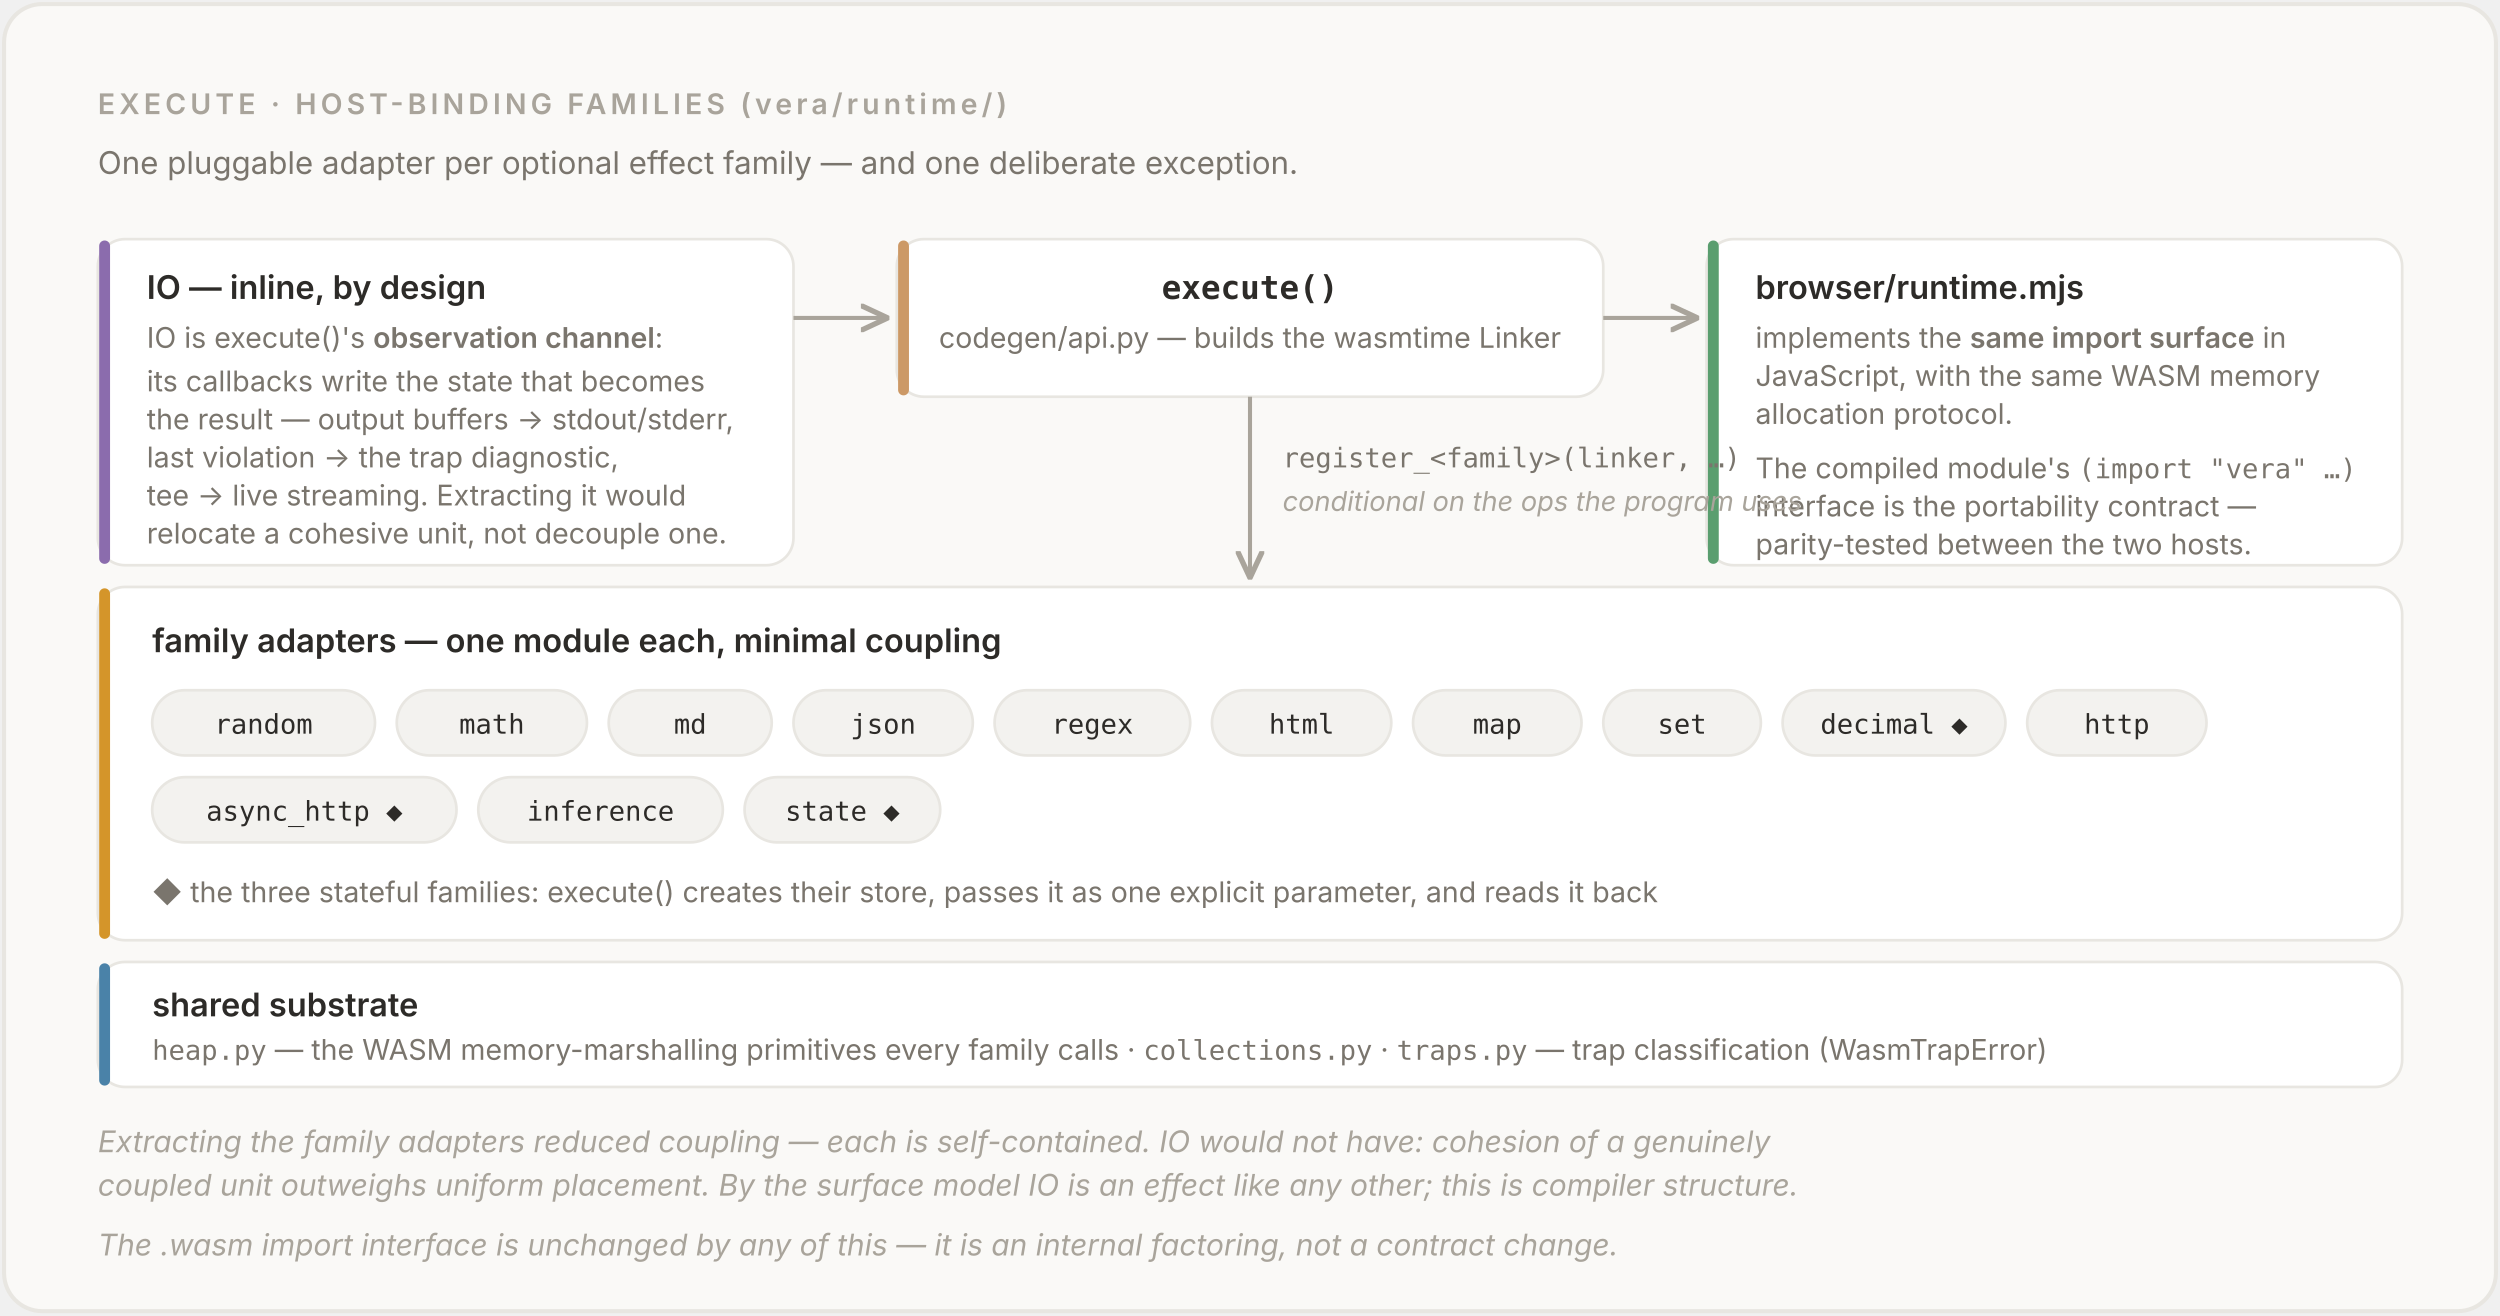
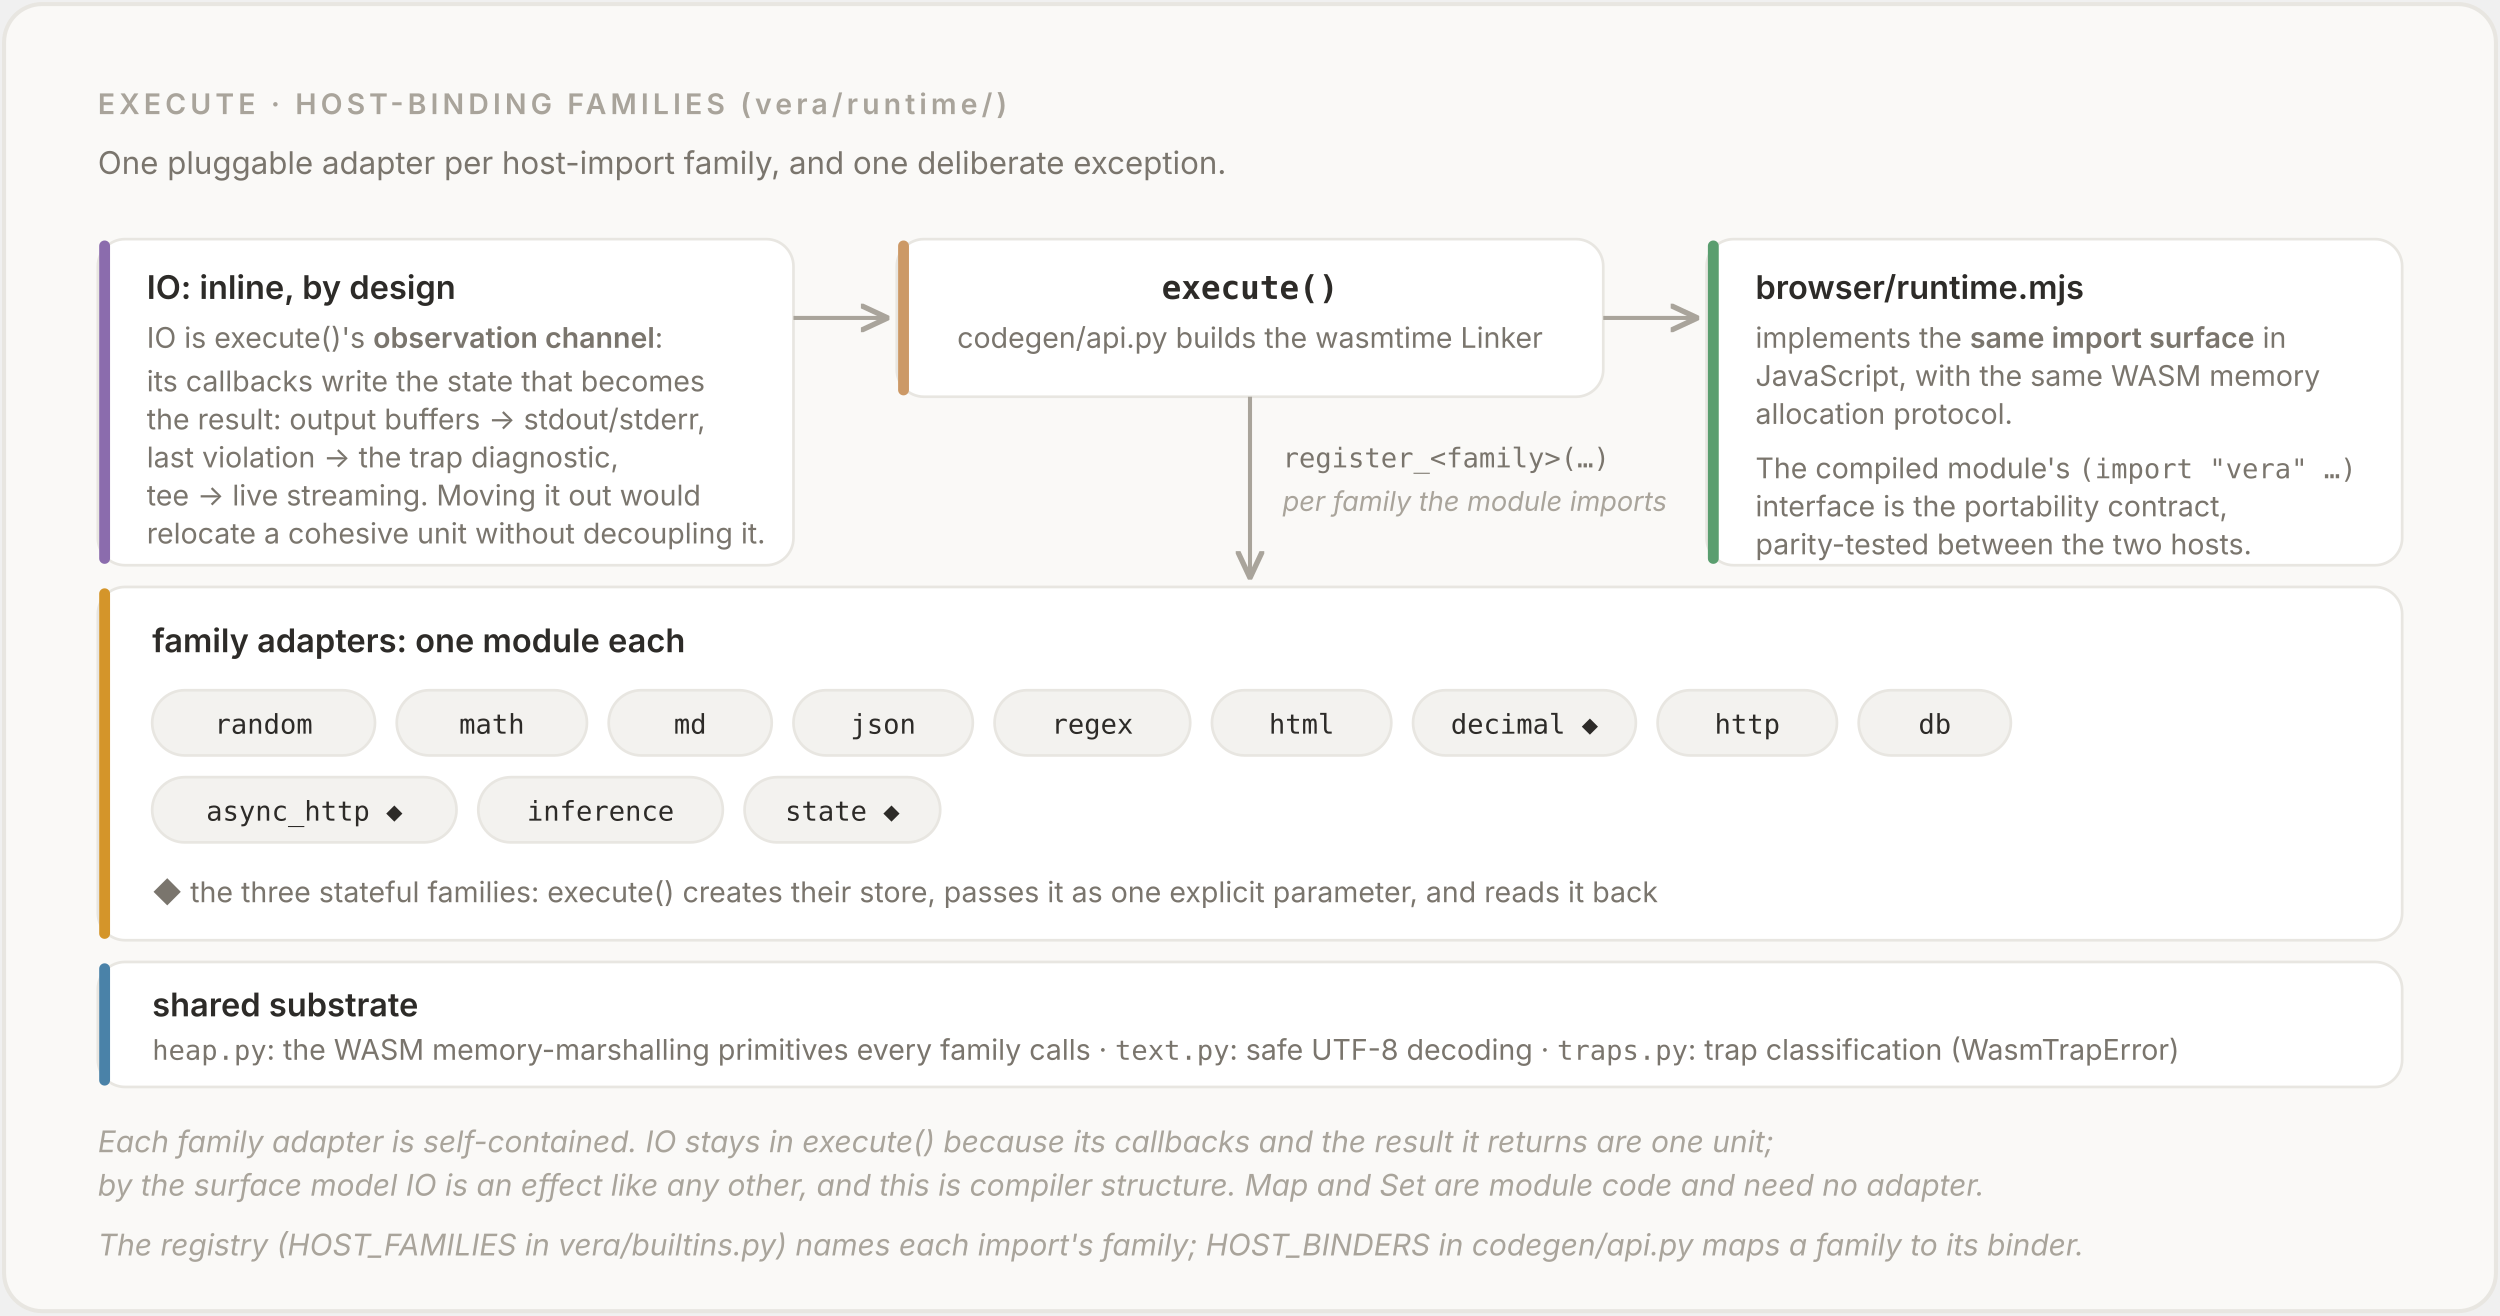
<svg xmlns="http://www.w3.org/2000/svg" width="920" height="484" viewBox="0 0 920 484" role="img" aria-labelledby="title">
  <defs>
    <marker id="arr" viewBox="0 0 8 8" refX="7" refY="4" markerWidth="7" markerHeight="7" orient="auto-start-reverse">
      <path d="M0,0.5 L7.5,4 L0,7.5" fill="none" stroke="#a9a49b" stroke-width="1.5" stroke-linecap="round" stroke-linejoin="round" />
    </marker>
    <style>
      .f  { font-family: -apple-system, BlinkMacSystemFont, 'Segoe UI', system-ui, sans-serif; }
      .m  { font-family: 'SF Mono', Menlo, Monaco, Consolas, monospace; }
      .micro { font-size: 10.5px; font-weight: 600; letter-spacing: 1.5px; fill: #a9a49b; }
      .sub { font-size: 11.5px; fill: #7a756d; }
      .card { fill: #ffffff; stroke: #e8e6e1; stroke-width: 1; }
      .t { font-size: 12px; font-weight: 600; fill: #2d2b28; }
      .d { font-size: 10.5px; fill: #7a756d; }
      .pill { fill: #f3f2ef; stroke: #e8e6e1; stroke-width: 1; }
      .pt { font-size: 10px; fill: #2d2b28; }
      .edge { fill: none; stroke: #a9a49b; stroke-width: 1.5; }
      .footi { font-size: 11px; font-style: italic; fill: #a9a49b; }
    </style>
  </defs>
  <rect x="1.5" y="1.5" width="917" height="481" rx="14" fill="#faf9f7" stroke="#e8e6e1" stroke-width="1.5" />
  <text class="f micro" x="36" y="42">EXECUTE · HOST-BINDING FAMILIES (vera/runtime/)</text>
-   <text class="f sub" x="36" y="64">One pluggable adapter per optional effect family — and one deliberate exception.</text>
+   <text class="f sub" x="36" y="64">One pluggable adapter per host-import family, and one deliberate exception.</text>
  <g>
    <rect class="card" x="330" y="88" width="260" height="58" rx="10" />
    <rect x="330.5" y="88.5" width="4" height="57" rx="2" fill="#cc9966" />
    <text class="m t" x="460" y="110" text-anchor="middle" font-size="12.5px">execute()</text>
-     <text class="f d" x="460" y="128" text-anchor="middle">codegen/api.py — builds the wasmtime Linker</text>
+     <text class="f d" x="460" y="128" text-anchor="middle">codegen/api.py builds the wasmtime Linker</text>
  </g>
  <g>
    <rect class="card" x="36" y="88" width="256" height="120" rx="10" />
    <rect x="36.5" y="88.5" width="4" height="119" rx="2" fill="#8b6cad" />
-     <text class="f t" x="54" y="110">IO — inline, by design</text>
+     <text class="f t" x="54" y="110">IO: inline, by design</text>
    <text class="f d" x="54" y="128">IO is execute()'s <tspan font-weight="600">observation channel</tspan>:</text>
    <text class="f d" x="54" y="144">its callbacks write the state that becomes</text>
-     <text class="f d" x="54" y="158">the result — output buffers → stdout/stderr,</text>
+     <text class="f d" x="54" y="158">the result: output buffers → stdout/stderr,</text>
    <text class="f d" x="54" y="172">last violation → the trap diagnostic,</text>
-     <text class="f d" x="54" y="186">tee → live streaming. Extracting it would</text>
-     <text class="f d" x="54" y="200">relocate a cohesive unit, not decouple one.</text>
+     <text class="f d" x="54" y="186">tee → live streaming. Moving it out would</text>
+     <text class="f d" x="54" y="200">relocate a cohesive unit without decoupling it.</text>
  </g>
  <line class="edge" x1="292" y1="117" x2="326" y2="117" marker-end="url(#arr)" />
  <g>
    <rect class="card" x="628" y="88" width="256" height="120" rx="10" />
    <rect x="628.5" y="88.5" width="4" height="119" rx="2" fill="#5a9e6f" />
    <text class="f t" x="646" y="110">browser/runtime.mjs</text>
    <text class="f d" x="646" y="128">implements the <tspan font-weight="600">same import surface</tspan> in</text>
    <text class="f d" x="646" y="142">JavaScript, with the same WASM memory</text>
    <text class="f d" x="646" y="156">allocation protocol.</text>
    <text class="f d" x="646" y="176">The compiled module's <tspan class="m" font-size="10px">(import "vera" …)</tspan>
    </text>
-     <text class="f d" x="646" y="190">interface is the portability contract —</text>
+     <text class="f d" x="646" y="190">interface is the portability contract,</text>
    <text class="f d" x="646" y="204">parity-tested between the two hosts.</text>
  </g>
  <line class="edge" x1="590" y1="117" x2="624" y2="117" marker-end="url(#arr)" />
  <line class="edge" x1="460" y1="146" x2="460" y2="212" marker-end="url(#arr)" />
-   <text class="m" x="472" y="172" font-size="10px" fill="#7a756d">register_&lt;family&gt;(linker, …)</text>
-   <text class="f" x="472" y="188" font-size="10px" font-style="italic" fill="#a9a49b">conditional on the ops the program uses</text>
+   <text class="m" x="472" y="172" font-size="10px" fill="#7a756d">register_&lt;family&gt;(…)</text>
+   <text class="f" x="472" y="188" font-size="10px" font-style="italic" fill="#a9a49b">per family the module imports</text>
  <g>
    <rect class="card" x="36" y="216" width="848" height="130" rx="10" />
    <rect x="36.5" y="216.5" width="4" height="129" rx="2" fill="#d4952a" />
-     <text class="f t" x="56" y="240">family adapters — one module each, minimal coupling</text>
+     <text class="f t" x="56" y="240">family adapters: one module each</text>
    <rect class="pill" x="56" y="254" width="82" height="24" rx="12" />
    <text class="m pt" x="97" y="270" text-anchor="middle">random</text>
    <rect class="pill" x="146" y="254" width="70" height="24" rx="12" />
    <text class="m pt" x="181" y="270" text-anchor="middle">math</text>
    <rect class="pill" x="224" y="254" width="60" height="24" rx="12" />
    <text class="m pt" x="254" y="270" text-anchor="middle">md</text>
    <rect class="pill" x="292" y="254" width="66" height="24" rx="12" />
    <text class="m pt" x="325" y="270" text-anchor="middle">json</text>
    <rect class="pill" x="366" y="254" width="72" height="24" rx="12" />
    <text class="m pt" x="402" y="270" text-anchor="middle">regex</text>
    <rect class="pill" x="446" y="254" width="66" height="24" rx="12" />
    <text class="m pt" x="479" y="270" text-anchor="middle">html</text>
-     <rect class="pill" x="520" y="254" width="62" height="24" rx="12" />
-     <text class="m pt" x="551" y="270" text-anchor="middle">map</text>
-     <rect class="pill" x="590" y="254" width="58" height="24" rx="12" />
-     <text class="m pt" x="619" y="270" text-anchor="middle">set</text>
-     <rect class="pill" x="656" y="254" width="82" height="24" rx="12" />
-     <text class="m pt" x="697" y="270" text-anchor="middle">decimal ◆</text>
-     <rect class="pill" x="746" y="254" width="66" height="24" rx="12" />
-     <text class="m pt" x="779" y="270" text-anchor="middle">http</text>
+     <rect class="pill" x="520" y="254" width="82" height="24" rx="12" />
+     <text class="m pt" x="561" y="270" text-anchor="middle">decimal ◆</text>
+     <rect class="pill" x="610" y="254" width="66" height="24" rx="12" />
+     <text class="m pt" x="643" y="270" text-anchor="middle">http</text>
+     <rect class="pill" x="684" y="254" width="56" height="24" rx="12" />
+     <text class="m pt" x="712" y="270" text-anchor="middle">db</text>
    <rect class="pill" x="56" y="286" width="112" height="24" rx="12" />
    <text class="m pt" x="112" y="302" text-anchor="middle">async_http ◆</text>
    <rect class="pill" x="176" y="286" width="90" height="24" rx="12" />
    <text class="m pt" x="221" y="302" text-anchor="middle">inference</text>
    <rect class="pill" x="274" y="286" width="72" height="24" rx="12" />
    <text class="m pt" x="310" y="302" text-anchor="middle">state ◆</text>
    <text class="f d" x="56" y="332">◆ the three stateful families: execute() creates their store, passes it as one explicit parameter, and reads it back</text>
  </g>
  <g>
    <rect class="card" x="36" y="354" width="848" height="46" rx="10" />
    <rect x="36.5" y="354.5" width="4" height="45" rx="2" fill="#4a82a8" />
    <text class="f t" x="56" y="374">shared substrate</text>
    <text class="f d" x="56" y="390">
-       <tspan class="m" font-size="10px">heap.py</tspan> — the WASM memory-marshalling primitives every family calls · <tspan class="m" font-size="10px">collections.py</tspan> · <tspan class="m" font-size="10px">traps.py</tspan> — trap classification (WasmTrapError)</text>
+       <tspan class="m" font-size="10px">heap.py</tspan>: the WASM memory-marshalling primitives every family calls · <tspan class="m" font-size="10px">text.py</tspan>: safe UTF-8 decoding · <tspan class="m" font-size="10px">traps.py</tspan>: trap classification (WasmTrapError)</text>
  </g>
-   <text class="f footi" x="36" y="424">Extracting the family adapters reduced coupling — each is self-contained. IO would not have: cohesion of a genuinely</text>
-   <text class="f footi" x="36" y="440">coupled unit outweighs uniform placement. By the surface model IO is an effect like any other; this is compiler structure.</text>
-   <text class="f footi" x="36" y="462">The .wasm import interface is unchanged by any of this — it is an internal factoring, not a contract change.</text>
+   <text class="f footi" x="36" y="424">Each family adapter is self-contained. IO stays in execute() because its callbacks and the result it returns are one unit;</text>
+   <text class="f footi" x="36" y="440">by the surface model IO is an effect like any other, and this is compiler structure. Map and Set are module code and need no adapter.</text>
+   <text class="f footi" x="36" y="462">The registry (HOST_FAMILIES in vera/builtins.py) names each import's family; HOST_BINDERS in codegen/api.py maps a family to its binder.</text>
</svg>
